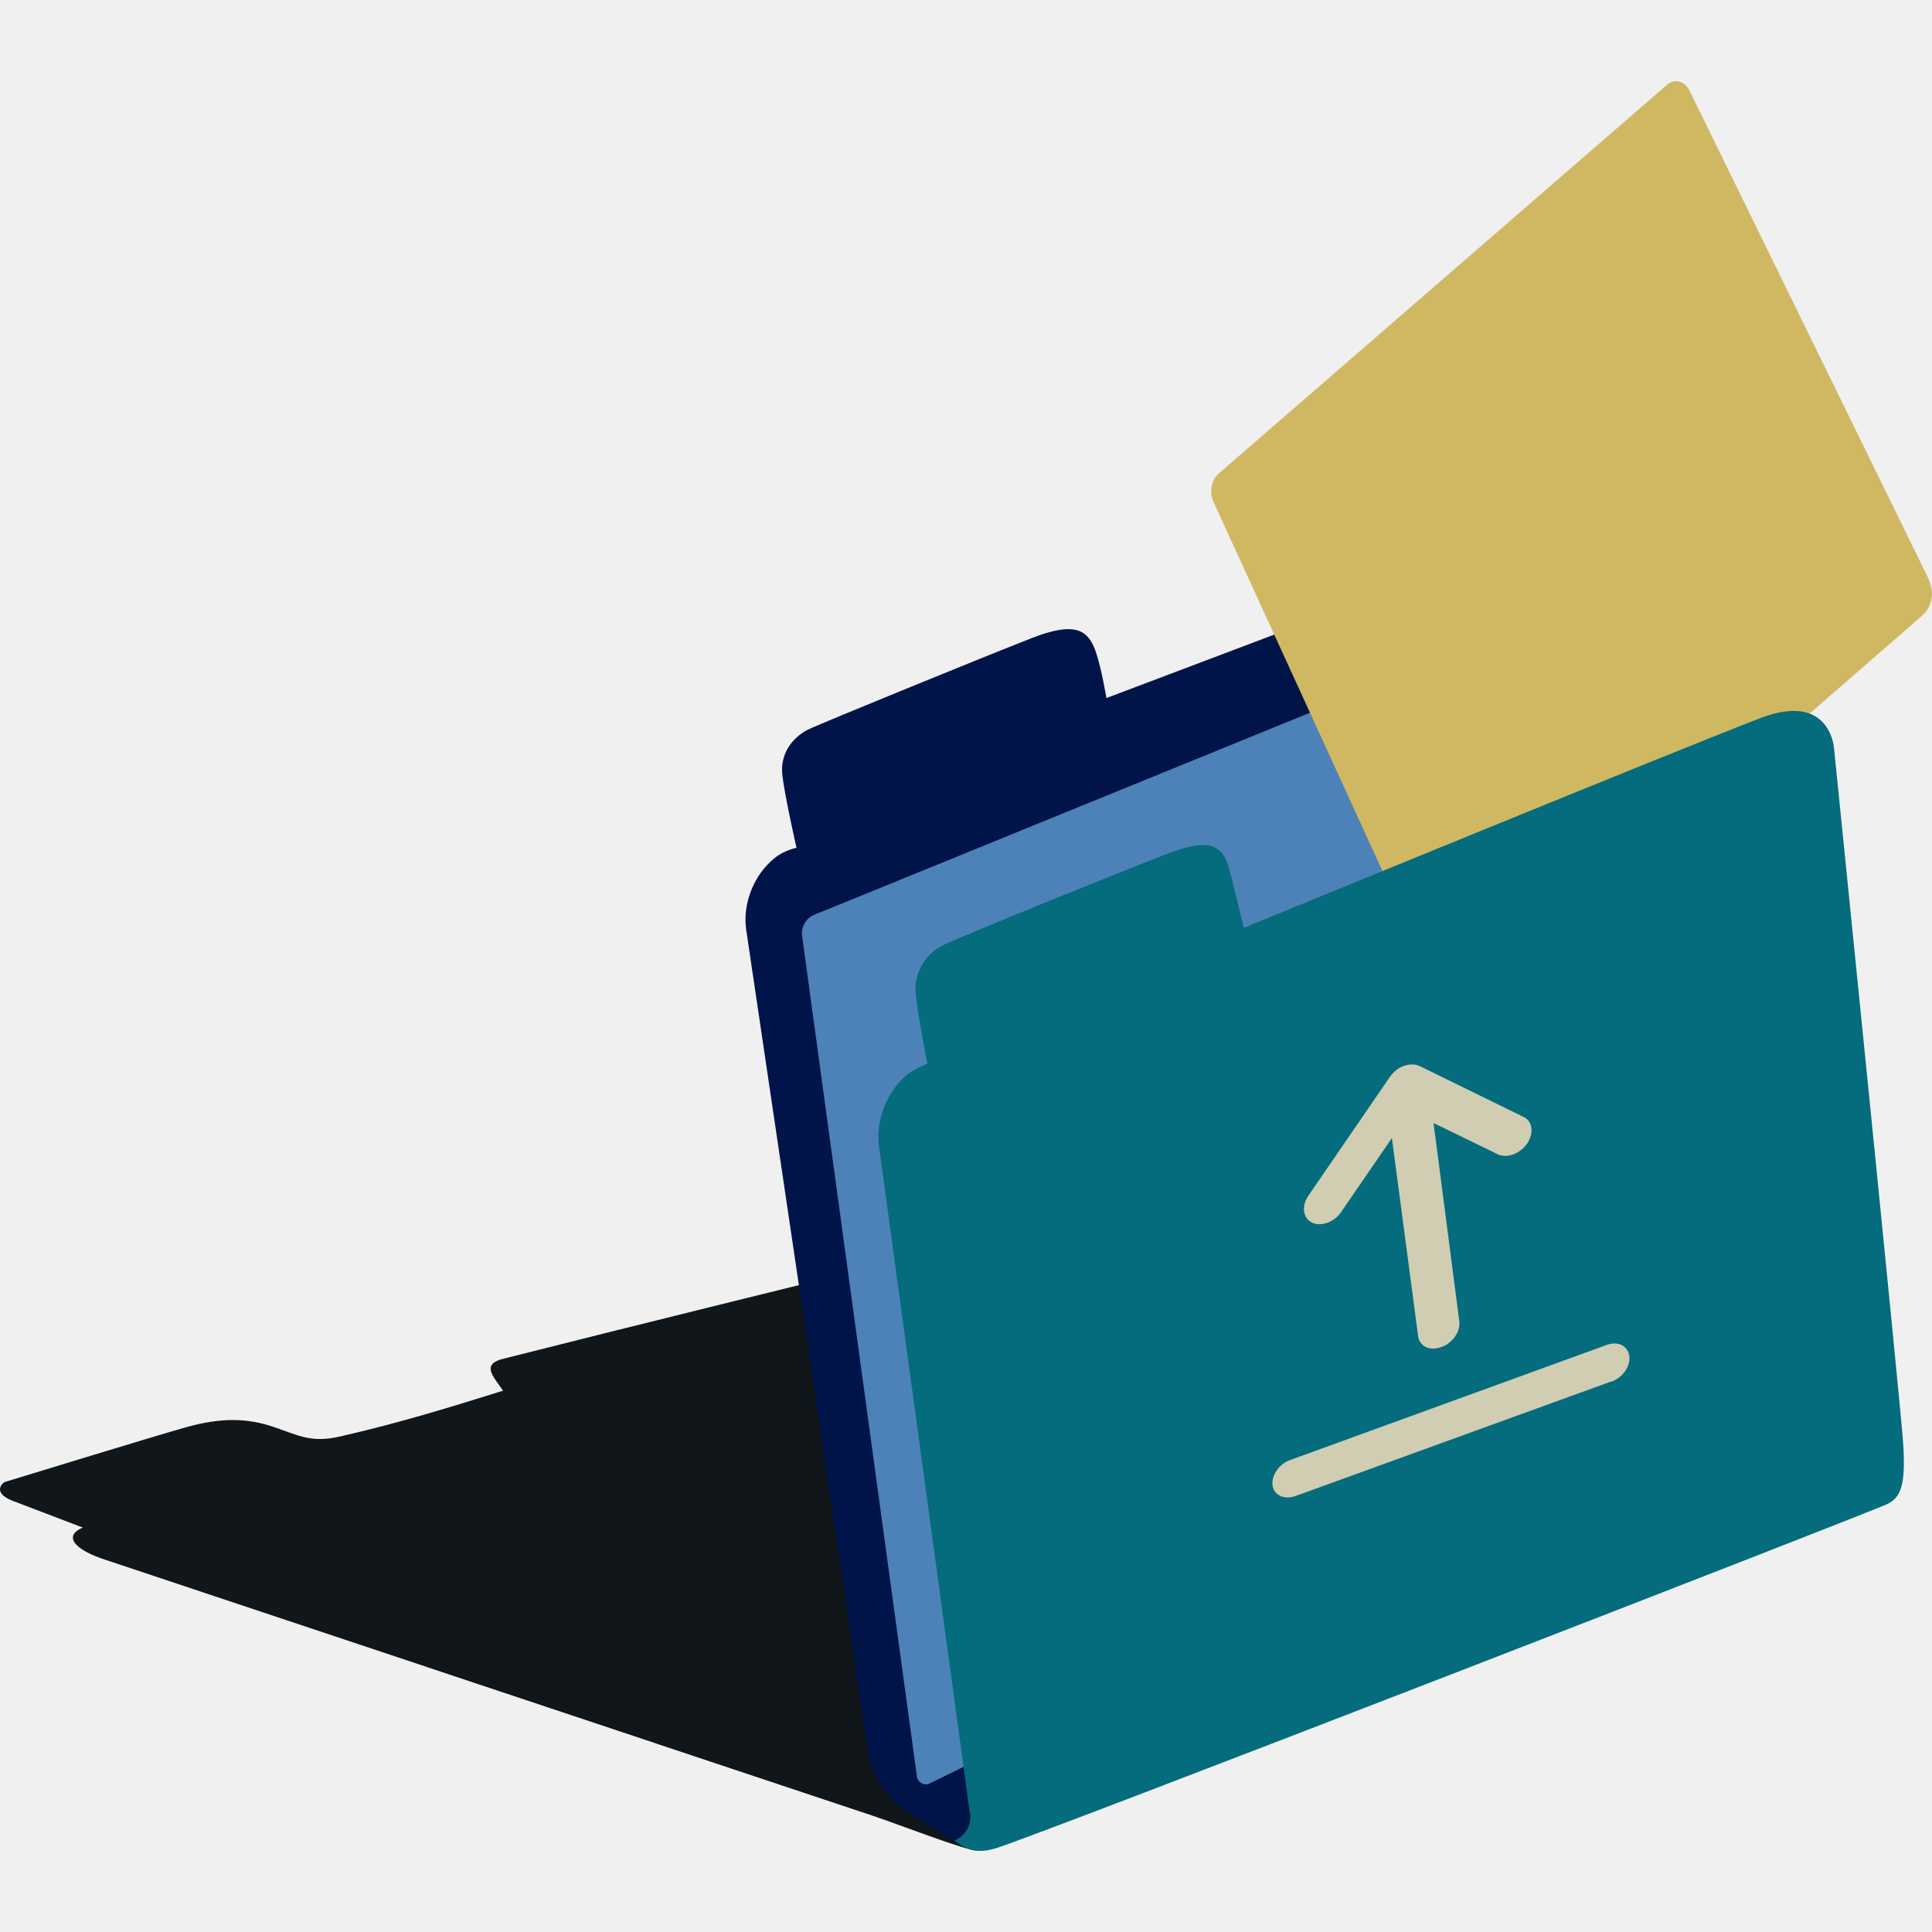
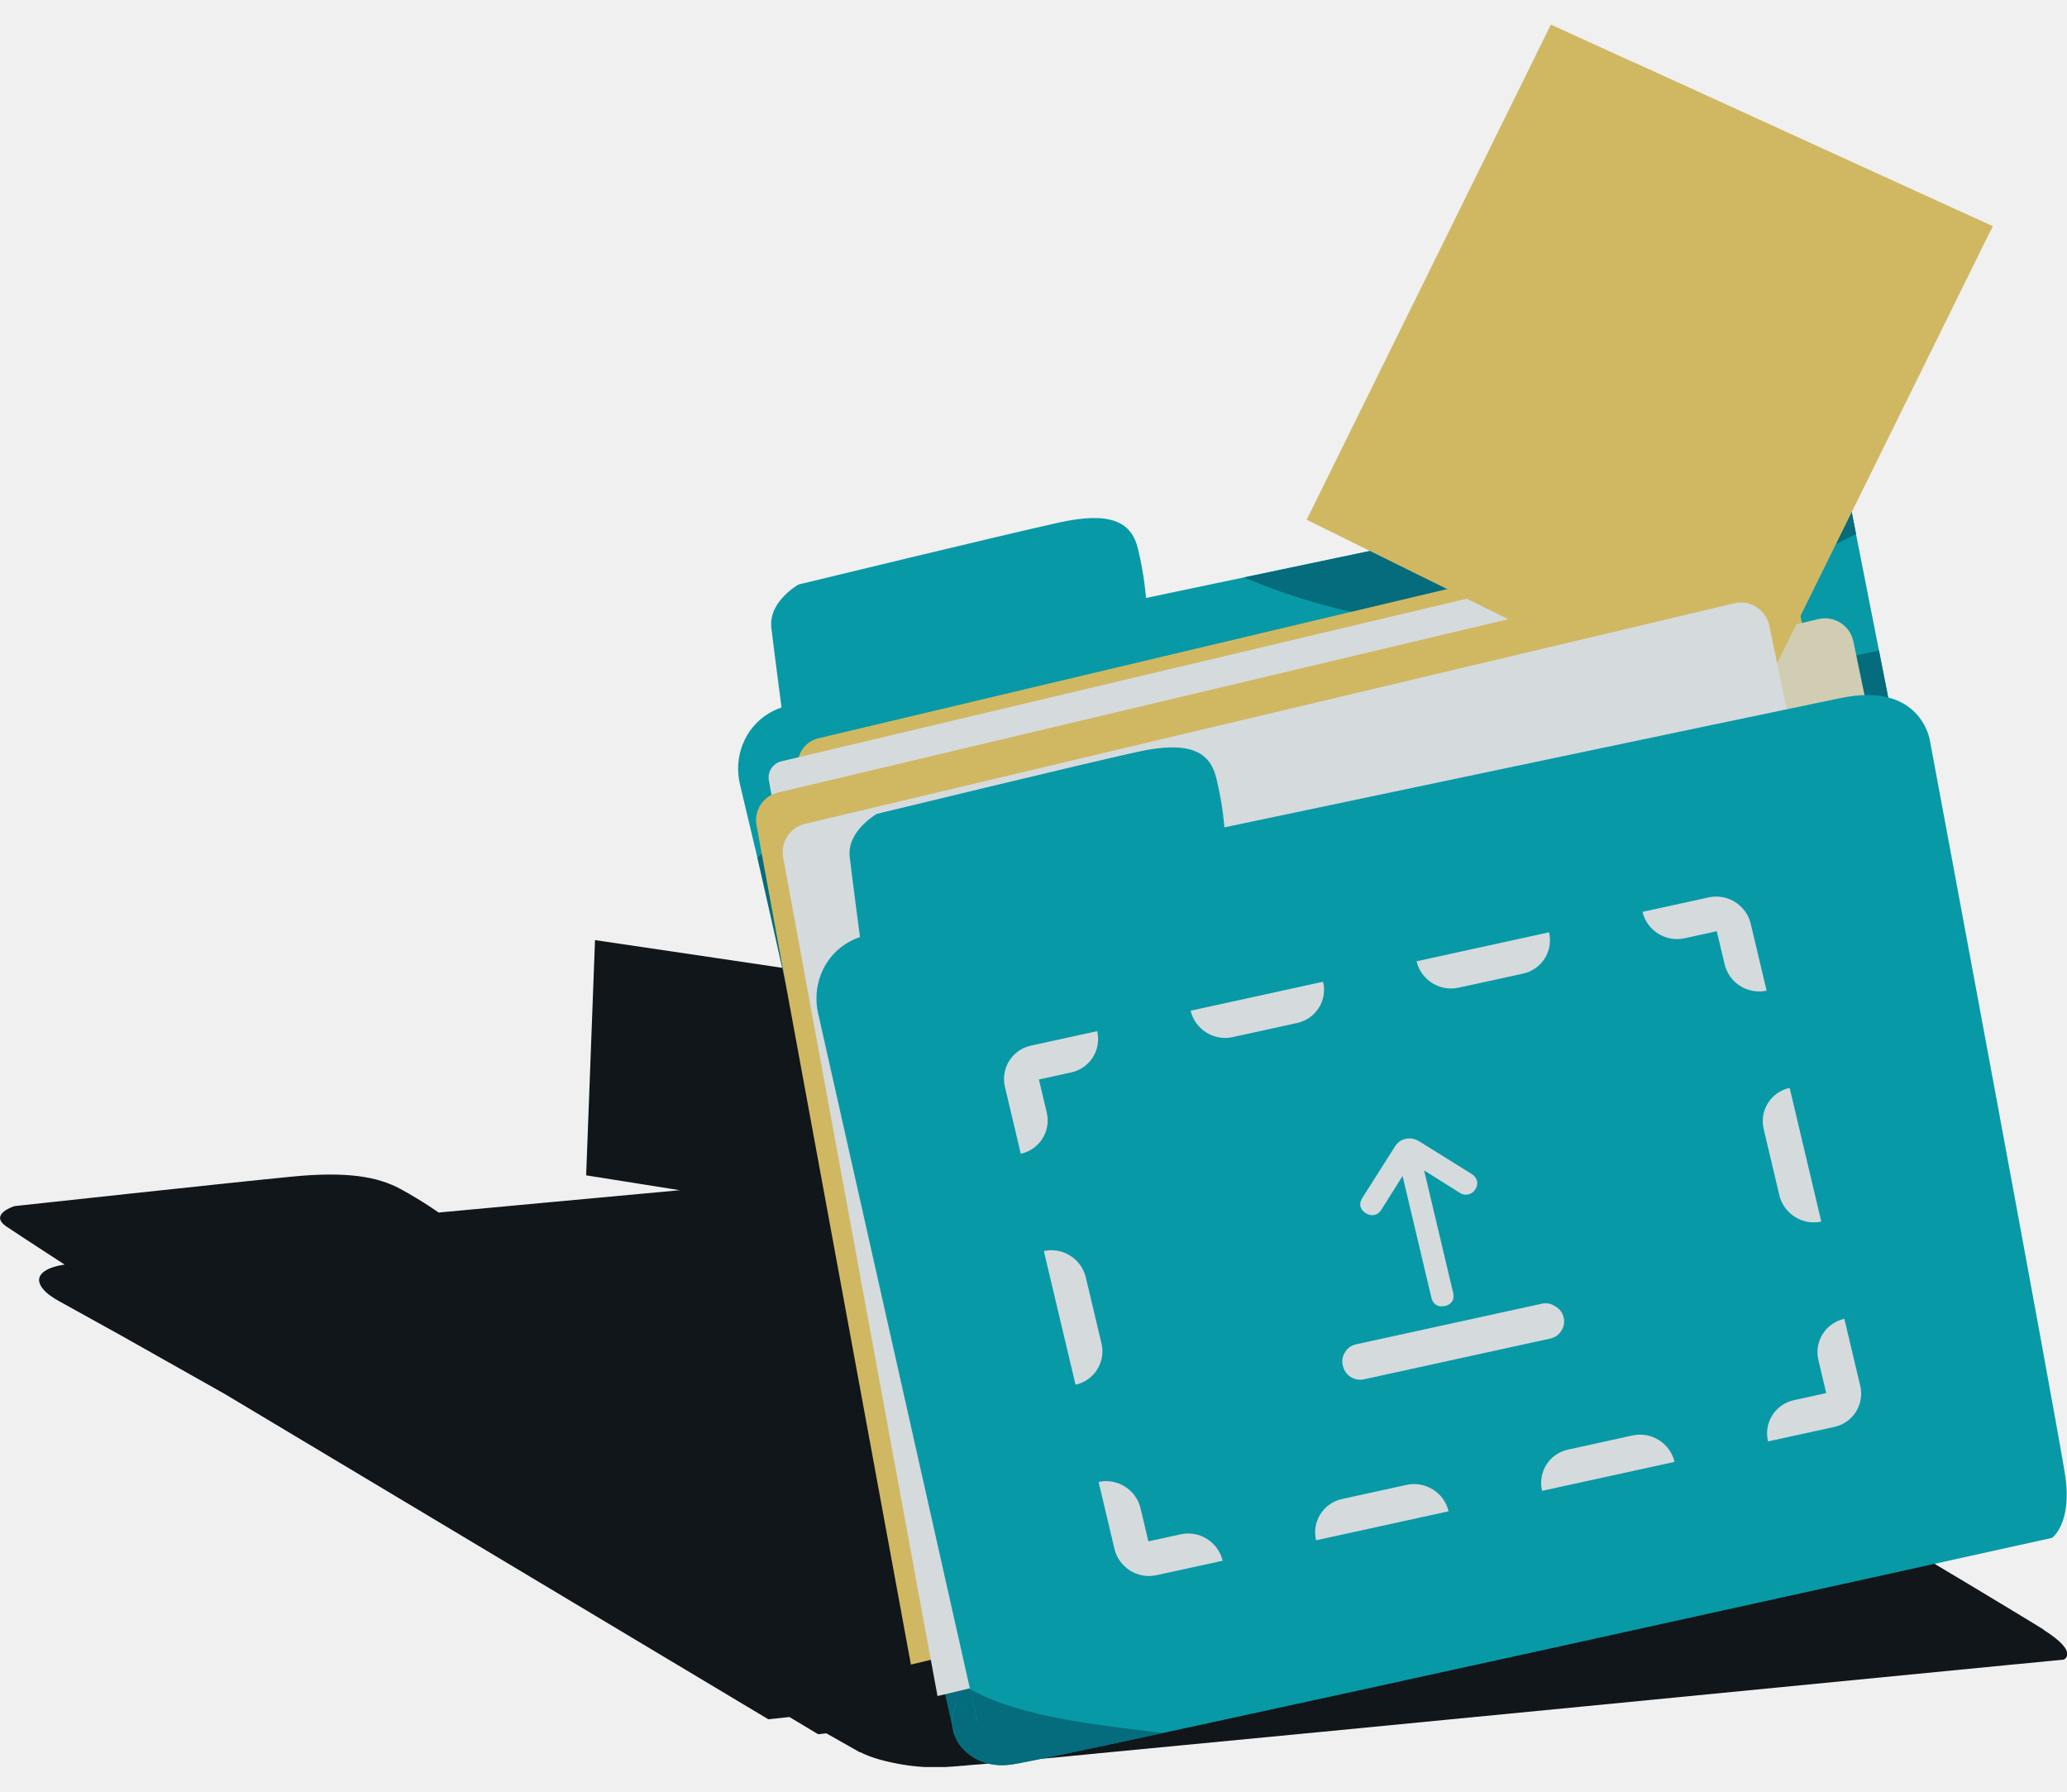
- <svg xmlns="http://www.w3.org/2000/svg" width="45" height="45" viewBox="0 0 45 45" fill="none">
-   <path fill-rule="evenodd" clip-rule="evenodd" d="M26.668 32.424C26.668 32.424 26.305 32.274 25.751 32.221L26.455 31.762C26.807 31.528 26.433 31.197 25.538 30.941L22.04 29.289C21.763 29.214 21.454 29.193 21.347 29.257C18.159 30.046 14.928 30.835 11.654 31.666C11.249 31.805 11.462 32.029 11.718 32.392C10.396 32.807 9.191 33.17 7.922 33.458C7.24 33.618 6.941 33.426 6.365 33.234C5.768 33.031 5.16 33.01 4.328 33.245C3.497 33.479 0.095 34.524 0.095 34.524C0.095 34.524 -0.225 34.759 0.308 34.962C0.842 35.164 1.929 35.58 1.929 35.58C1.929 35.58 1.844 35.612 1.78 35.665C1.545 35.857 1.823 36.124 2.441 36.326L20.345 42.298C20.857 42.468 22.595 43.14 22.755 43.098C23.554 42.884 39.507 36.092 39.507 36.092L26.668 32.413V32.424Z" fill="#101619" />
-   <path d="M38.461 11.535C38.301 11.556 38.13 11.599 37.928 11.674C36.339 12.26 25.771 16.259 25.771 16.259C25.771 16.259 25.665 15.619 25.537 15.224C25.356 14.659 25.046 14.467 24.033 14.862C23.02 15.256 19.075 16.866 18.819 16.994C18.563 17.122 18.158 17.464 18.222 18.05C18.275 18.53 18.552 19.746 18.552 19.746C18.552 19.746 18.254 19.809 18.051 19.98C17.55 20.375 17.294 21.057 17.38 21.654L20.216 40.784C20.301 41.349 20.632 41.861 21.122 42.181C21.751 42.597 22.562 43.098 22.626 43.077C23.628 42.725 41.553 34.781 41.553 34.781C41.553 34.781 41.969 34.397 41.905 33.341C41.841 32.382 40.018 16.024 39.676 12.889C39.644 12.559 39.623 12.377 39.623 12.377C39.623 12.377 39.548 11.386 38.471 11.535H38.461Z" fill="#00144A" />
-   <path d="M40.967 32.081L21.655 41.539C21.527 41.603 21.378 41.518 21.357 41.379L18.68 21.78C18.659 21.588 18.776 21.386 18.957 21.311L38.365 13.399C38.546 13.324 38.717 13.431 38.738 13.633L40.967 32.081Z" fill="#4D82B8" />
-   <path d="M35.752 22.186C34.792 23.017 33.31 22.698 32.776 21.546L28.266 11.693C28.159 11.469 28.213 11.181 28.383 11.032L38.823 1.979C39.004 1.819 39.239 1.883 39.356 2.118L44.89 13.421C45.029 13.709 45.082 14.05 44.762 14.348L35.752 22.186Z" fill="#D0B863" />
-   <path d="M21.592 24.778C21.592 24.778 21.272 24.906 21.101 25.055C20.643 25.45 20.398 26.111 20.472 26.686L22.584 42.191C22.584 42.191 22.712 42.639 22.232 42.873C22.498 43.076 22.744 43.193 23.213 43.044C24.215 42.735 43.697 35.175 43.974 35.025C44.251 34.876 44.401 34.641 44.326 33.586C44.251 32.53 42.716 17.41 42.716 17.41C42.716 17.41 42.62 16.119 41.031 16.716C39.442 17.314 28.971 21.611 28.971 21.611C28.971 21.611 28.758 20.736 28.64 20.267C28.48 19.649 28.15 19.51 27.137 19.905C26.124 20.299 22.285 21.845 21.922 22.037C21.56 22.229 21.293 22.656 21.325 23.093C21.357 23.53 21.602 24.788 21.602 24.788L21.592 24.778Z" fill="#046C7C" />
-   <path d="M37.53 32.177L30.17 34.847C29.91 34.937 29.67 34.827 29.64 34.597C29.61 34.367 29.79 34.097 30.05 34.007L37.42 31.327C37.68 31.227 37.92 31.347 37.95 31.587C37.98 31.827 37.79 32.097 37.52 32.187L37.53 32.177ZM33.56 31.377C33.3 31.477 33.06 31.357 33.03 31.117L32.42 26.507L31.24 28.227C31.08 28.467 30.77 28.577 30.56 28.477C30.35 28.377 30.31 28.097 30.47 27.857L32.37 25.087C32.45 24.967 32.58 24.867 32.7 24.827C32.84 24.777 32.96 24.787 33.06 24.827L35.49 26.017C35.7 26.117 35.73 26.397 35.57 26.637C35.4 26.877 35.1 26.987 34.89 26.887L33.39 26.157L33.99 30.777C34.02 31.017 33.83 31.287 33.57 31.377H33.56Z" fill="#D0CDB3" />
+ <svg xmlns="http://www.w3.org/2000/svg" width="45" height="39" viewBox="0 0 45 39" fill="none">
+   <g clip-path="url(#clip0_4038_89571)">
+     <path d="M44.488 35.469C44.39 35.407 44.118 35.242 43.718 35C43.669 34.971 43.614 34.939 43.563 34.907C43.348 34.776 43.1 34.627 42.828 34.464C42.76 34.423 42.689 34.382 42.618 34.339C42.477 34.254 42.327 34.164 42.175 34.074C41.715 33.797 41.206 33.494 40.669 33.174C40.4 33.013 40.125 32.847 39.847 32.681C37.795 31.455 35.489 30.08 33.873 29.113C33.578 28.939 33.306 28.776 33.064 28.63C32.272 28.158 31.782 27.864 31.782 27.864C31.782 27.864 31.235 27.52 30.162 27.424C30.116 27.398 30.07 27.369 30.024 27.343C29.8 27.211 29.585 27.086 29.381 26.964C29.381 26.964 29.381 26.964 29.378 26.964C29.365 26.955 29.349 26.946 29.335 26.938C27.966 26.134 27.029 25.583 26.888 25.502L26.994 22.711L27 22.548L15.592 20.853L12.954 20.463L12.761 25.583L14.8 25.907C13.711 26.009 12.69 26.102 11.843 26.18C10.466 26.308 9.549 26.393 9.549 26.393C9.549 26.393 9.228 26.16 8.719 25.88C8.207 25.604 7.529 25.496 6.348 25.612C5.164 25.726 0.316 26.253 0.316 26.253C0.316 26.253 -0.259 26.431 0.147 26.702C0.553 26.973 1.407 27.526 1.407 27.526C1.407 27.526 1.285 27.541 1.151 27.584C0.702 27.733 0.768 28.036 1.279 28.318L2.651 29.078L4.908 30.351L16.727 37.423L17.187 37.374L17.813 37.749L17.99 37.729L18.716 38.14H18.73C18.847 38.201 18.989 38.253 19.152 38.3C19.296 38.341 19.46 38.376 19.637 38.407C19.93 38.457 20.265 38.483 20.622 38.46C20.641 38.46 20.665 38.457 20.693 38.454C20.701 38.454 20.709 38.454 20.717 38.454C20.739 38.454 20.763 38.451 20.791 38.448C20.802 38.448 20.815 38.448 20.829 38.445C20.856 38.445 20.883 38.44 20.916 38.437C20.932 38.437 20.948 38.437 20.965 38.434C20.997 38.434 21.033 38.428 21.068 38.425C21.087 38.425 21.109 38.422 21.131 38.419C21.166 38.416 21.204 38.413 21.245 38.41C21.27 38.41 21.294 38.407 21.319 38.405C21.362 38.402 21.411 38.396 21.457 38.393C21.479 38.393 21.501 38.39 21.526 38.387C21.585 38.381 21.648 38.376 21.713 38.37C21.727 38.37 21.741 38.37 21.757 38.367C21.923 38.352 22.103 38.335 22.299 38.317C22.32 38.317 22.345 38.311 22.369 38.311C22.44 38.306 22.514 38.297 22.59 38.291C22.631 38.288 22.672 38.282 22.715 38.279C22.775 38.274 22.837 38.268 22.9 38.262C22.952 38.256 23.006 38.253 23.061 38.247C23.121 38.242 23.18 38.236 23.24 38.23C23.289 38.224 23.338 38.221 23.387 38.215C23.455 38.209 23.526 38.204 23.597 38.195C23.657 38.189 23.72 38.183 23.779 38.177C23.815 38.175 23.85 38.172 23.888 38.166C29.354 37.647 40.024 36.602 43.672 36.246C43.808 36.232 43.928 36.22 44.045 36.211C44.238 36.194 44.404 36.176 44.535 36.162C44.788 36.136 44.929 36.124 44.929 36.124C44.929 36.124 45.278 35.975 44.496 35.48L44.488 35.469Z" fill="#101619" />
+   </g>
+   <path d="M17.013 15.401C17.013 15.401 16.895 15.433 16.74 15.526C16.213 15.842 15.966 16.473 16.109 17.071L20.849 37.023C20.849 37.023 21.301 38.206 21.433 38.183C22.528 37.981 44.072 33.252 44.072 33.252C44.072 33.252 44.513 32.941 44.358 31.898C44.204 30.856 40.306 11.115 40.306 11.115C40.306 11.115 40.111 9.843 38.378 10.2C36.645 10.556 24.949 13.016 24.949 13.016C24.949 13.016 24.917 12.523 24.772 11.937C24.627 11.351 24.166 11.131 23.064 11.372C21.96 11.613 17.383 12.723 17.383 12.723C17.383 12.723 16.724 13.096 16.793 13.666C16.861 14.236 17.015 15.401 17.015 15.401H17.013Z" fill="#0899A7" />
+   <path d="M30.105 13.45C31.334 13.655 32.603 13.707 33.846 13.605C35.213 13.491 36.56 13.178 37.853 12.723C38.502 12.496 39.138 12.235 39.761 11.944C39.979 11.842 40.192 11.731 40.408 11.624C40.344 11.297 40.308 11.115 40.308 11.115C40.308 11.115 40.113 9.843 38.38 10.2C37.114 10.461 30.539 11.842 27.082 12.569C28.052 12.978 29.067 13.277 30.105 13.45Z" fill="#046C7C" />
+   <path d="M34.063 15.066C32.907 15.132 31.747 15.166 30.588 15.18C29.439 15.194 28.292 15.171 27.142 15.18C25.359 15.194 23.565 15.366 21.839 15.834C20.215 16.273 18.657 16.988 17.337 18.04C17.042 18.276 16.755 18.403 16.49 18.669L20.769 37.739L21.432 38.18C22.532 38.017 44.071 33.249 44.071 33.249C44.071 33.249 44.512 32.938 44.357 31.895C44.241 31.111 42.006 19.741 40.907 14.16C38.656 14.662 36.362 14.935 34.063 15.069V15.066Z" fill="#046C7C" />
+   <path d="M38.831 11.647C38.831 11.647 38.829 11.629 38.827 11.62L38.72 11.113L38.636 10.714C38.504 10.091 37.895 9.694 37.273 9.823L32.832 10.757C32.21 10.889 31.812 11.497 31.942 12.12L32.062 12.69L17.818 16.07C17.514 16.142 17.321 16.44 17.375 16.747L20.744 35.045L42.597 29.793L38.831 11.643V11.647Z" fill="#D0B863" />
+   <path d="M20.146 35.498L16.739 16.989C16.705 16.8 16.823 16.616 17.012 16.571L37.761 11.649C37.959 11.601 38.156 11.728 38.199 11.928L42.002 30.247" fill="#D5DADD" />
+   <path d="M37.891 12.706C37.887 12.651 37.88 12.597 37.866 12.542L37.746 12.047C37.612 11.497 37.058 11.161 36.508 11.295L33.676 11.986C33.126 12.12 32.79 12.674 32.924 13.223L32.978 13.444L16.936 17.251C16.615 17.326 16.411 17.641 16.47 17.964L19.831 36.233L41.684 30.981L37.891 12.706Z" fill="#D0B863" />
+   <path d="M22.241 37.262L18.881 19.007C18.82 18.675 19.029 18.355 19.358 18.276L39.585 13.476C39.932 13.394 40.278 13.615 40.35 13.964L44.096 32.011" fill="#D0CDB3" />
+   <path d="M33.764 0.535L28.447 11.313L37.921 15.987L43.379 4.926L33.764 0.535Z" fill="#D0B863" />
+   <path d="M41.458 7.305C40.722 8.406 39.775 9.351 38.773 10.21C38.262 10.648 37.735 11.064 37.199 11.468C36.679 11.861 36.154 12.256 35.612 12.617C34.914 13.083 34.165 13.487 33.365 13.737L37.922 15.986L43.38 4.924L42.948 4.727C42.453 5.585 42.008 6.476 41.456 7.302L41.458 7.305Z" fill="#D0B863" />
+   <path d="M37.137 4.033C37.748 5.008 38.829 5.587 39.978 5.559C40.93 5.537 41.989 5.494 42.466 5.41C42.713 5.366 42.963 5.316 43.209 5.264L43.377 4.923L35.568 1.357C35.724 1.753 36.483 2.997 37.133 4.033H37.137Z" fill="#D0B863" />
+   <path d="M20.41 36.918L17.05 18.663C16.989 18.331 17.198 18.011 17.527 17.932L37.754 13.132C38.102 13.05 38.447 13.271 38.52 13.621L42.265 31.667" fill="#D5DADD" />
+   <path d="M18.724 20.398C18.724 20.398 18.578 20.437 18.397 20.555C17.906 20.877 17.681 21.484 17.811 22.056L21.279 37.483L20.845 37.02L20.802 37.122C20.668 37.445 20.727 37.822 20.97 38.072C21.186 38.294 21.524 38.483 22.036 38.406C23.135 38.242 44.675 33.474 44.675 33.474C44.675 33.474 45.115 33.163 44.961 32.121C44.806 31.078 42.013 16.107 42.013 16.107C42.013 16.107 41.817 14.835 40.084 15.192C38.351 15.549 26.656 18.009 26.656 18.009C26.656 18.009 26.624 17.516 26.478 16.93C26.333 16.344 25.872 16.123 24.77 16.364C23.666 16.605 19.09 17.715 19.09 17.715C19.09 17.715 18.431 18.088 18.499 18.658C18.567 19.228 18.722 20.393 18.722 20.393L18.724 20.398Z" fill="#0899A7" />
+   <path d="M25.209 37.71C24.65 37.637 24.089 37.576 23.532 37.485C22.922 37.387 22.306 37.26 21.724 37.044C21.518 36.967 21.316 36.879 21.123 36.77L21.284 37.483L20.85 37.019L20.807 37.122C20.673 37.444 20.732 37.821 20.975 38.071C21.191 38.294 21.529 38.482 22.04 38.405C22.283 38.369 23.53 38.107 25.322 37.721C25.286 37.717 25.247 37.712 25.211 37.708L25.209 37.71Z" fill="#046C7C" />
+   <path fill-rule="evenodd" clip-rule="evenodd" d="M24.95 34.302C24.839 34.293 24.733 34.26 24.638 34.207C24.613 34.194 24.589 34.178 24.566 34.162C24.478 34.099 24.402 34.018 24.346 33.922C24.336 33.906 24.327 33.889 24.319 33.872C24.294 33.822 24.275 33.769 24.262 33.712L23.917 32.257C24.325 32.168 24.734 32.425 24.831 32.832L25.001 33.55L25.704 33.397C26.112 33.307 26.521 33.565 26.618 33.972L25.176 34.287C25.119 34.299 25.062 34.305 25.007 34.305C24.988 34.304 24.969 34.304 24.95 34.302ZM31.537 32.896C31.441 32.489 31.031 32.232 30.623 32.321L29.218 32.628C28.809 32.718 28.556 33.12 28.652 33.527L31.537 32.896ZM36.456 31.82C36.36 31.413 35.95 31.156 35.542 31.245L34.137 31.553C33.728 31.642 33.475 32.044 33.572 32.451L36.456 31.82ZM38.962 23.68C38.553 23.769 38.3 24.172 38.397 24.578L38.737 26.015C38.834 26.421 39.243 26.679 39.651 26.59L38.962 23.68ZM30.839 20.924C30.936 21.331 31.345 21.588 31.753 21.499L33.159 21.192C33.567 21.102 33.82 20.7 33.724 20.293L30.839 20.924ZM25.92 22C26.017 22.407 26.426 22.664 26.834 22.575L28.24 22.267C28.648 22.178 28.901 21.776 28.805 21.369L25.92 22ZM22.223 25.113C22.632 25.024 22.885 24.622 22.788 24.215L22.618 23.497L23.321 23.343C23.729 23.254 23.982 22.852 23.886 22.445L22.443 22.76C22.387 22.773 22.333 22.791 22.283 22.814C22.266 22.823 22.249 22.831 22.233 22.84C22.137 22.895 22.057 22.968 21.995 23.056C21.979 23.078 21.964 23.102 21.95 23.126C21.899 23.22 21.867 23.325 21.86 23.434C21.858 23.453 21.858 23.472 21.858 23.49C21.858 23.546 21.865 23.602 21.878 23.658L22.223 25.113ZM22.725 27.231C23.134 27.141 23.543 27.399 23.639 27.805L23.98 29.242C24.076 29.648 23.823 30.051 23.415 30.14L22.725 27.231ZM35.758 19.848C35.855 20.255 36.264 20.513 36.673 20.423L37.375 20.27L37.546 20.988C37.642 21.395 38.051 21.652 38.46 21.563L38.115 20.108C38.102 20.052 38.082 19.998 38.058 19.948C38.049 19.931 38.04 19.914 38.031 19.898C37.975 19.802 37.899 19.721 37.81 19.658C37.787 19.642 37.763 19.627 37.738 19.613C37.643 19.56 37.537 19.527 37.426 19.518C37.408 19.516 37.389 19.515 37.37 19.515C37.314 19.515 37.257 19.521 37.201 19.533L35.758 19.848ZM40.153 28.707C39.745 28.796 39.492 29.198 39.588 29.605L39.758 30.323L39.056 30.477C38.647 30.566 38.394 30.968 38.491 31.375L39.933 31.06C39.99 31.047 40.043 31.029 40.093 31.006C40.11 30.997 40.127 30.989 40.143 30.98C40.239 30.925 40.32 30.852 40.382 30.764C40.398 30.742 40.413 30.718 40.426 30.694C40.478 30.601 40.509 30.496 40.517 30.386C40.518 30.367 40.519 30.349 40.519 30.33C40.518 30.274 40.511 30.218 40.498 30.162L40.153 28.707Z" fill="#D5DADD" />
+   <path fill-rule="evenodd" clip-rule="evenodd" d="M32.042 25.555L32.04 25.554L30.902 24.846L30.902 24.846C30.808 24.787 30.707 24.766 30.602 24.789C30.497 24.812 30.417 24.872 30.364 24.965L29.66 26.073L29.66 26.073C29.625 26.128 29.603 26.193 29.619 26.262C29.635 26.33 29.685 26.378 29.741 26.411C29.796 26.445 29.857 26.46 29.922 26.446C29.986 26.432 30.035 26.392 30.069 26.338L30.535 25.598L31.162 28.244C31.177 28.306 31.207 28.366 31.266 28.403C31.325 28.44 31.392 28.441 31.455 28.428C31.517 28.414 31.577 28.384 31.613 28.327C31.65 28.269 31.65 28.202 31.636 28.14L31.004 25.476L31.78 25.964C31.834 25.998 31.897 26.014 31.962 26C32.029 25.985 32.082 25.947 32.118 25.89C32.152 25.836 32.171 25.773 32.156 25.707C32.14 25.641 32.095 25.592 32.042 25.555Z" fill="#D5DADD" />
+   <path fill-rule="evenodd" clip-rule="evenodd" d="M33.569 28.377C33.673 28.354 33.773 28.375 33.861 28.436C33.955 28.489 34.016 28.57 34.041 28.673C34.066 28.781 34.049 28.884 33.987 28.973C33.932 29.059 33.851 29.114 33.75 29.136L29.705 30.021C29.599 30.044 29.497 30.03 29.407 29.973C29.316 29.916 29.259 29.83 29.234 29.724C29.21 29.623 29.225 29.527 29.279 29.44C29.332 29.345 29.417 29.285 29.525 29.261L33.569 28.377Z" fill="#D5DADD" />
+   <defs>
+     <clipPath id="clip0_4038_89571">
+       <rect width="45" height="18" fill="white" transform="translate(0 20.4629)" />
+     </clipPath>
+   </defs>
</svg>
